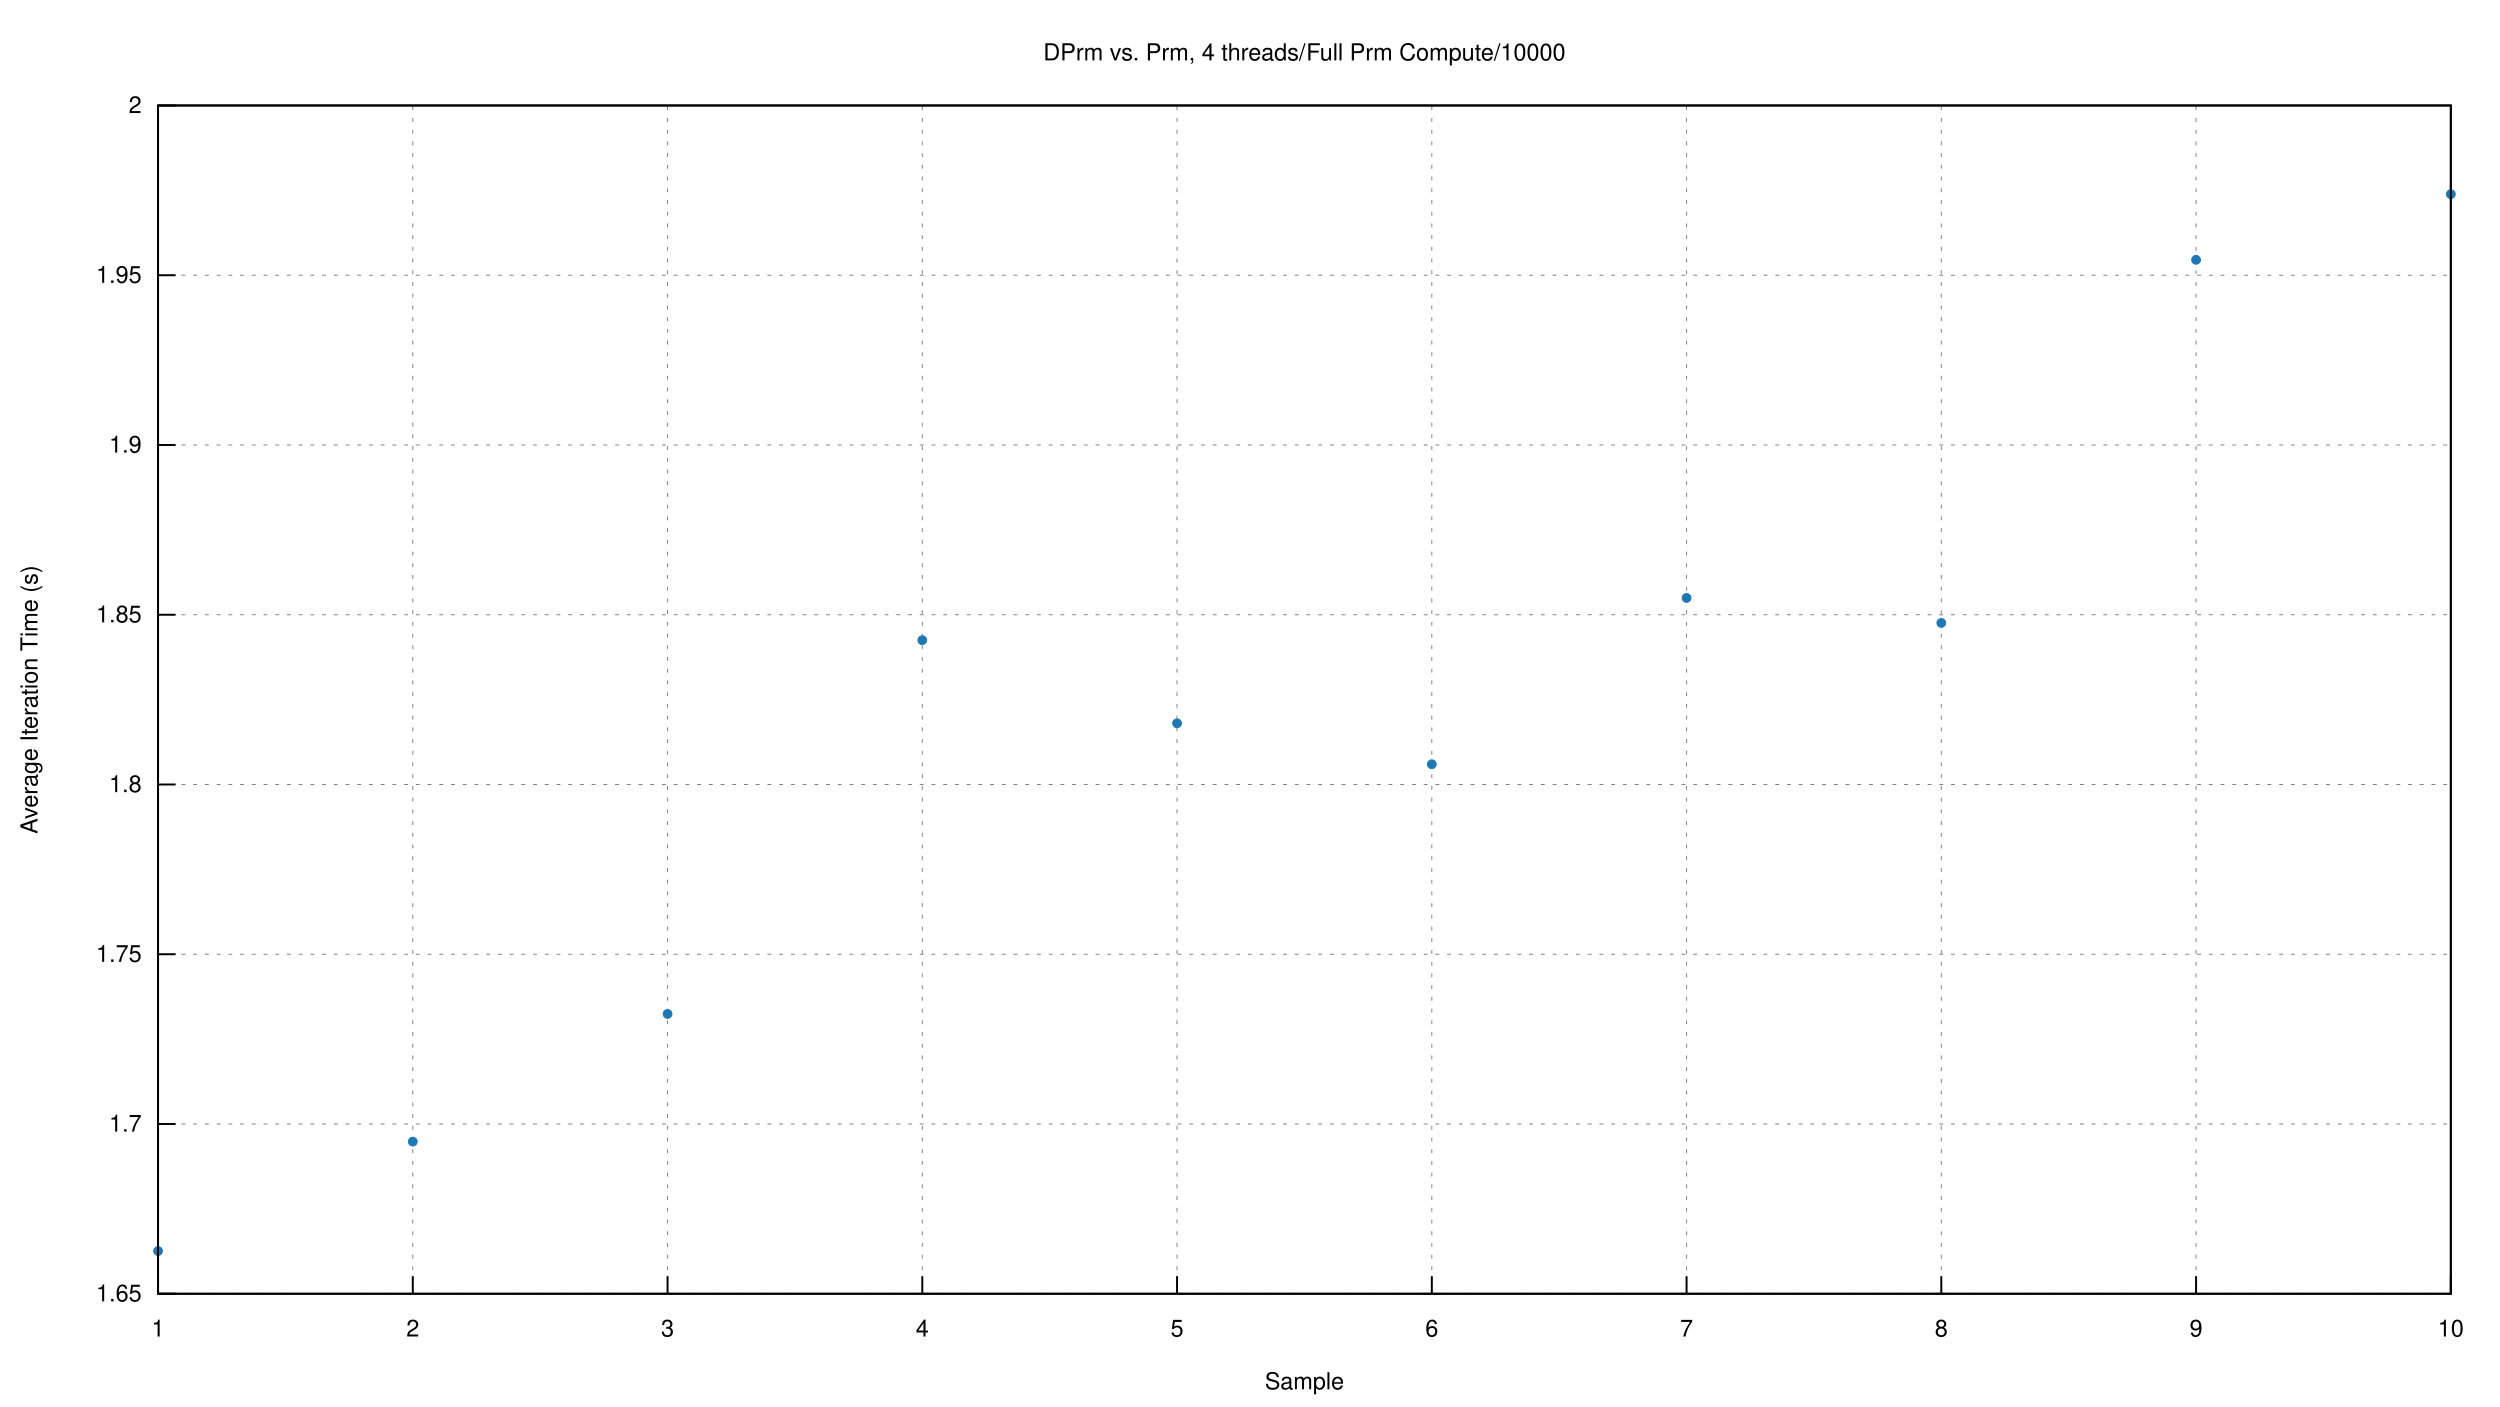
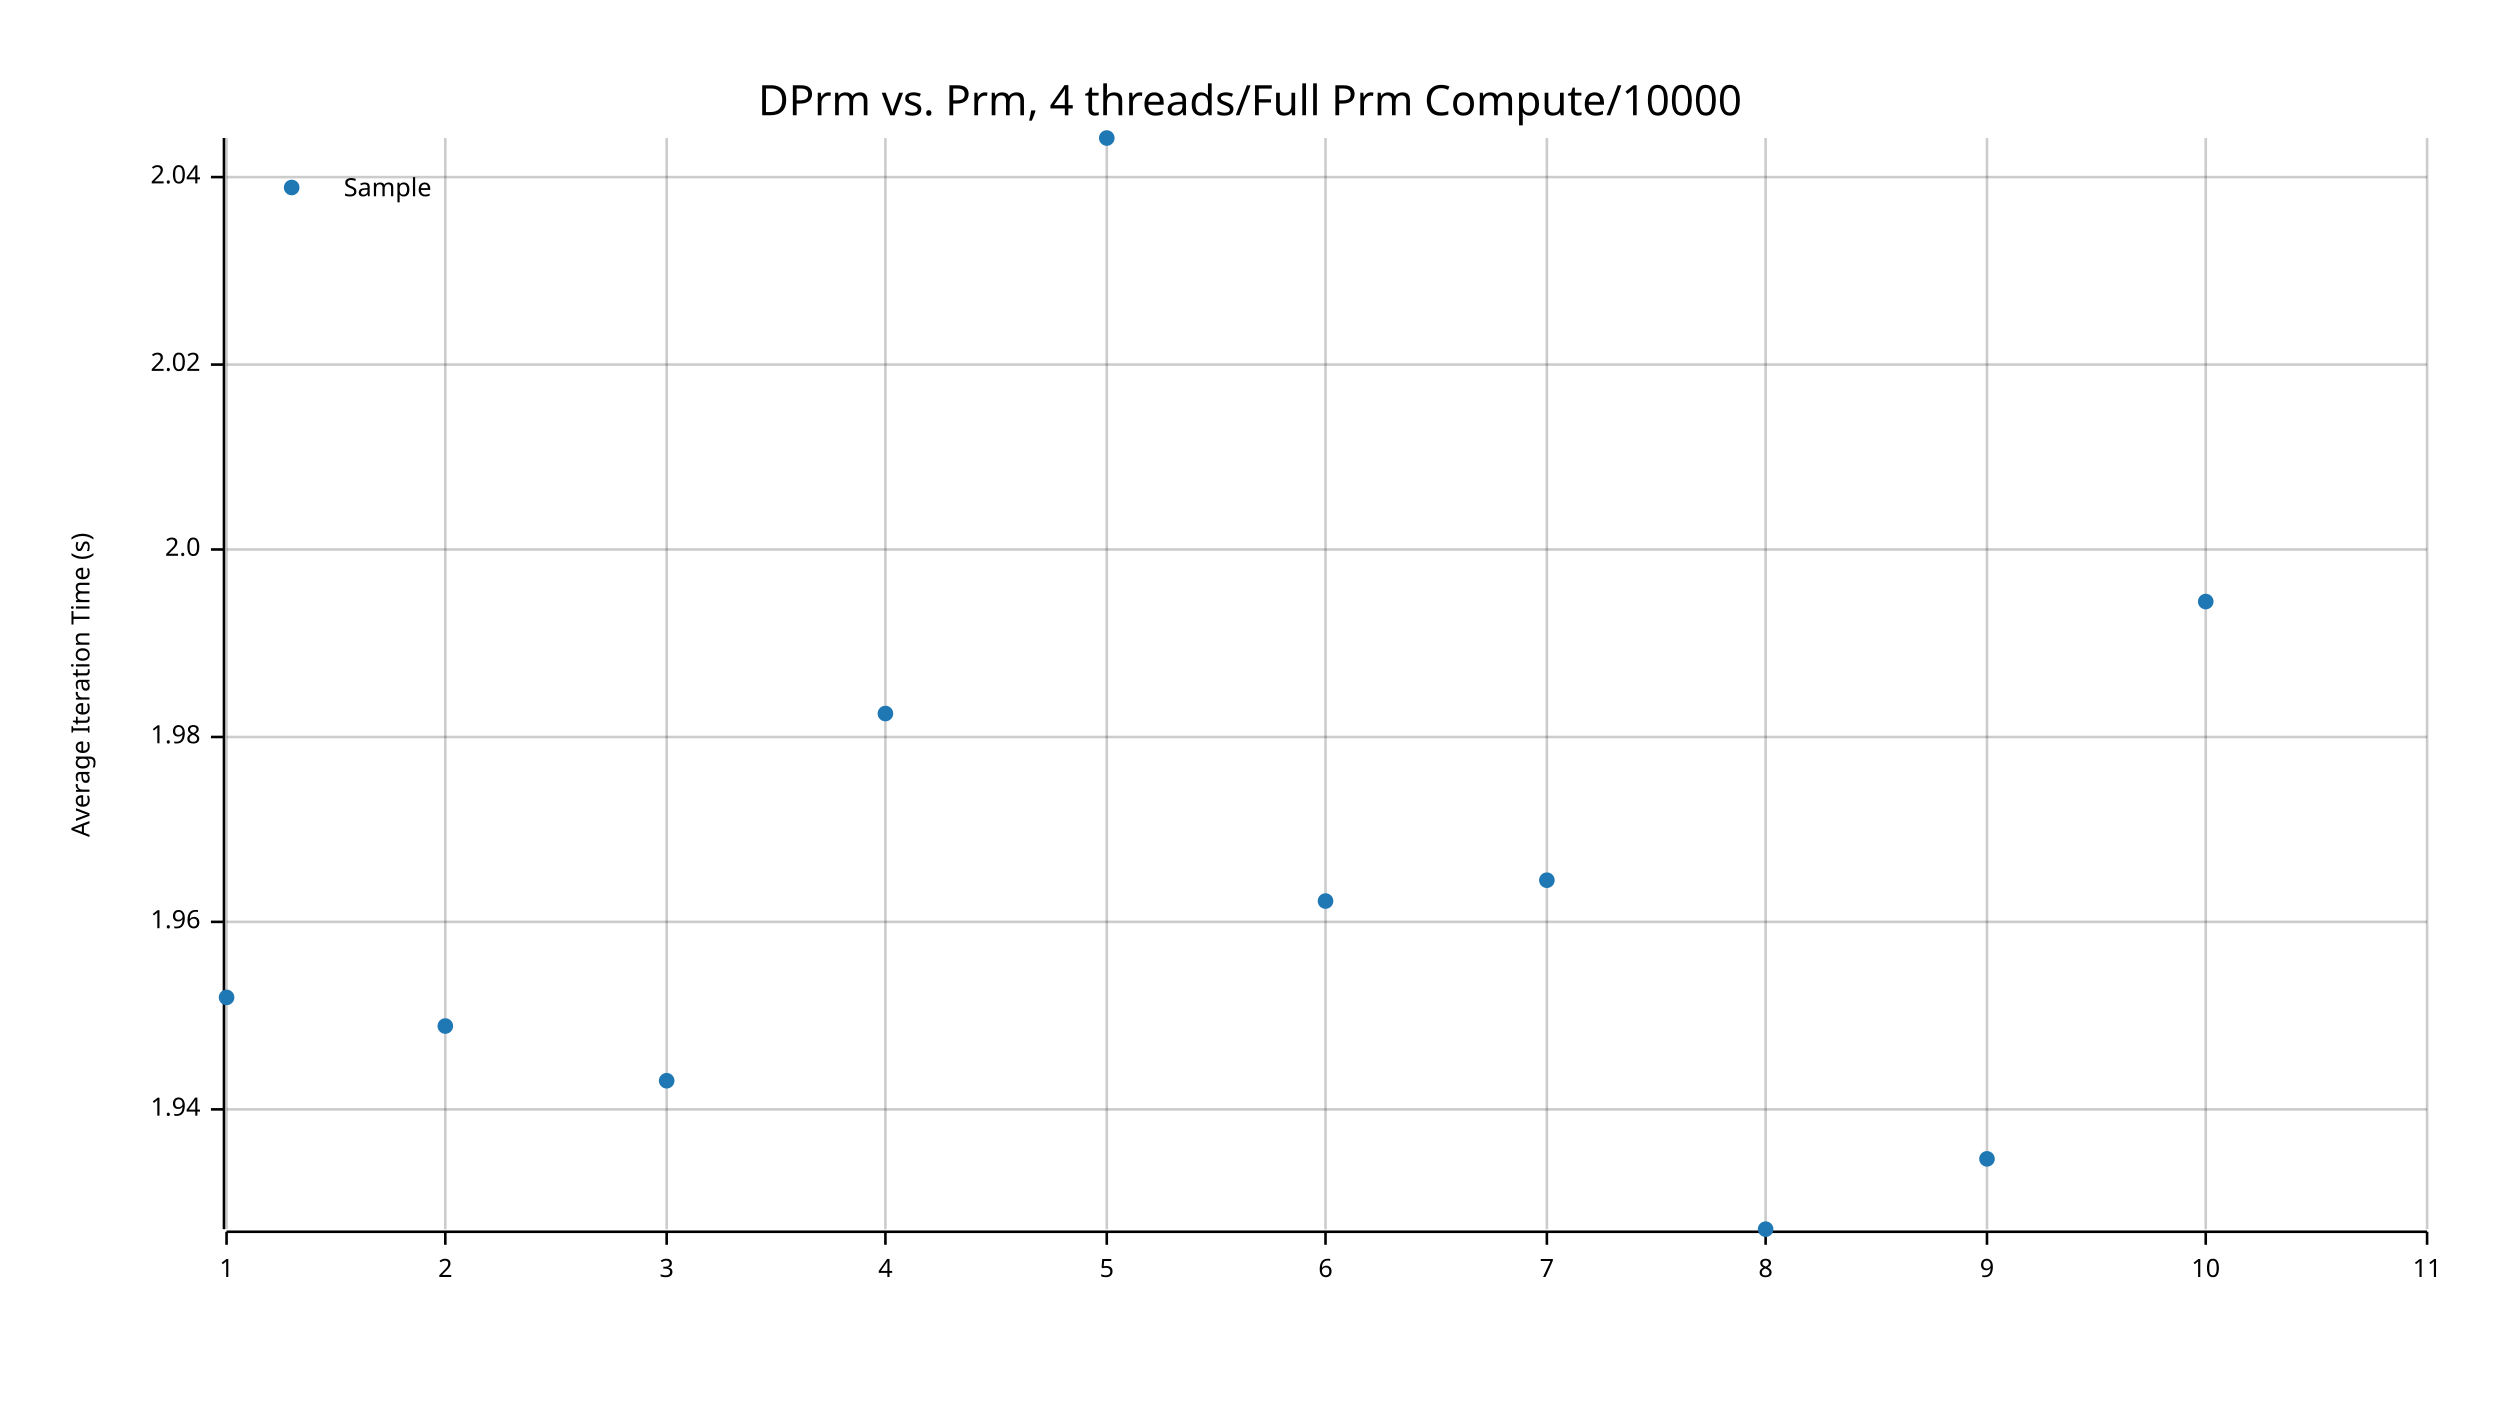
- <svg xmlns="http://www.w3.org/2000/svg" xmlns:xlink="http://www.w3.org/1999/xlink" viewBox="0 0 1280 720">
-   <g id="gnuplot_canvas">
-     <rect x="0" y="0" width="1280" height="720" fill="none" />
-     <defs>
-       <circle id="gpDot" r="0.5" stroke-width="0.5" stroke="currentColor" />
-       <path id="gpPt0" stroke-width="0.222" stroke="currentColor" d="M-1,0 h2 M0,-1 v2" />
-       <path id="gpPt1" stroke-width="0.222" stroke="currentColor" d="M-1,-1 L1,1 M1,-1 L-1,1" />
-       <path id="gpPt2" stroke-width="0.222" stroke="currentColor" d="M-1,0 L1,0 M0,-1 L0,1 M-1,-1 L1,1 M-1,1 L1,-1" />
-       <rect id="gpPt3" stroke-width="0.222" stroke="currentColor" x="-1" y="-1" width="2" height="2" />
-       <rect id="gpPt4" stroke-width="0.222" stroke="currentColor" fill="currentColor" x="-1" y="-1" width="2" height="2" />
-       <circle id="gpPt5" stroke-width="0.222" stroke="currentColor" cx="0" cy="0" r="1" />
-       <use xlink:href="#gpPt5" id="gpPt6" fill="currentColor" stroke="none" />
-       <path id="gpPt7" stroke-width="0.222" stroke="currentColor" d="M0,-1.33 L-1.33,0.67 L1.33,0.67 z" />
-       <use xlink:href="#gpPt7" id="gpPt8" fill="currentColor" stroke="none" />
-       <use xlink:href="#gpPt7" id="gpPt9" stroke="currentColor" transform="rotate(180)" />
-       <use xlink:href="#gpPt9" id="gpPt10" fill="currentColor" stroke="none" />
-       <use xlink:href="#gpPt3" id="gpPt11" stroke="currentColor" transform="rotate(45)" />
-       <use xlink:href="#gpPt11" id="gpPt12" fill="currentColor" stroke="none" />
-       <path id="gpPt13" stroke-width="0.222" stroke="currentColor" d="M0,1.330 L1.265,0.411 L0.782,-1.067 L-0.782,-1.076 L-1.265,0.411 z" />
-       <use xlink:href="#gpPt13" id="gpPt14" fill="currentColor" stroke="none" />
-       <filter id="textbox" filterUnits="objectBoundingBox" x="0" y="0" height="1" width="1">
-         <feFlood flood-color="white" flood-opacity="1" result="bgnd" />
-         <feComposite in="SourceGraphic" in2="bgnd" operator="atop" />
-       </filter>
-       <filter id="greybox" filterUnits="objectBoundingBox" x="0" y="0" height="1" width="1">
-         <feFlood flood-color="lightgrey" flood-opacity="1" result="grey" />
-         <feComposite in="SourceGraphic" in2="grey" operator="atop" />
-       </filter>
-     </defs>
-     <g fill="none" color="white" stroke="currentColor" stroke-width="1.00" stroke-linecap="butt" stroke-linejoin="miter">
- </g>
-     <g fill="none" color="black" stroke="currentColor" stroke-width="1.00" stroke-linecap="butt" stroke-linejoin="miter">
- </g>
-     <g fill="none" color="black" stroke="black" stroke-width="0.50" stroke-linecap="butt" stroke-linejoin="miter">
- </g>
-     <g fill="none" color="gray" stroke="currentColor" stroke-width="0.50" stroke-linecap="butt" stroke-linejoin="miter">
-       <path stroke="gray" stroke-dasharray="2,4" class="gridline" d="M80.92,662.40 L1254.82,662.40  " />
-     </g>
-     <g fill="none" color="gray" stroke="gray" stroke-width="1.00" stroke-linecap="butt" stroke-linejoin="miter">
- </g>
-     <g fill="none" color="black" stroke="currentColor" stroke-width="1.00" stroke-linecap="butt" stroke-linejoin="miter">
-       <path stroke="black" d="M80.92,662.40 L89.92,662.40  " />
-       <g transform="translate(72.53,666.30)" stroke="none" fill="black" font-family="Helvetica" font-size="12.00" text-anchor="end">
-         <text>
-           <tspan font-family="Helvetica"> 1.65</tspan>
-         </text>
-       </g>
-     </g>
-     <g fill="none" color="black" stroke="currentColor" stroke-width="1.00" stroke-linecap="butt" stroke-linejoin="miter">
- </g>
-     <g fill="none" color="black" stroke="black" stroke-width="0.50" stroke-linecap="butt" stroke-linejoin="miter">
- </g>
-     <g fill="none" color="gray" stroke="currentColor" stroke-width="0.50" stroke-linecap="butt" stroke-linejoin="miter">
-       <path stroke="gray" stroke-dasharray="2,4" class="gridline" d="M80.92,575.49 L1254.82,575.49  " />
-     </g>
-     <g fill="none" color="gray" stroke="gray" stroke-width="1.00" stroke-linecap="butt" stroke-linejoin="miter">
- </g>
-     <g fill="none" color="black" stroke="currentColor" stroke-width="1.00" stroke-linecap="butt" stroke-linejoin="miter">
-       <path stroke="black" d="M80.92,575.49 L89.92,575.49  " />
-       <g transform="translate(72.53,579.39)" stroke="none" fill="black" font-family="Helvetica" font-size="12.00" text-anchor="end">
-         <text>
-           <tspan font-family="Helvetica"> 1.7</tspan>
-         </text>
-       </g>
-     </g>
-     <g fill="none" color="black" stroke="currentColor" stroke-width="1.00" stroke-linecap="butt" stroke-linejoin="miter">
- </g>
-     <g fill="none" color="black" stroke="black" stroke-width="0.50" stroke-linecap="butt" stroke-linejoin="miter">
- </g>
-     <g fill="none" color="gray" stroke="currentColor" stroke-width="0.50" stroke-linecap="butt" stroke-linejoin="miter">
-       <path stroke="gray" stroke-dasharray="2,4" class="gridline" d="M80.92,488.57 L1254.82,488.57  " />
-     </g>
-     <g fill="none" color="gray" stroke="gray" stroke-width="1.00" stroke-linecap="butt" stroke-linejoin="miter">
- </g>
-     <g fill="none" color="black" stroke="currentColor" stroke-width="1.00" stroke-linecap="butt" stroke-linejoin="miter">
-       <path stroke="black" d="M80.92,488.57 L89.92,488.57  " />
-       <g transform="translate(72.53,492.47)" stroke="none" fill="black" font-family="Helvetica" font-size="12.00" text-anchor="end">
-         <text>
-           <tspan font-family="Helvetica"> 1.75</tspan>
-         </text>
-       </g>
-     </g>
-     <g fill="none" color="black" stroke="currentColor" stroke-width="1.00" stroke-linecap="butt" stroke-linejoin="miter">
- </g>
-     <g fill="none" color="black" stroke="black" stroke-width="0.50" stroke-linecap="butt" stroke-linejoin="miter">
- </g>
-     <g fill="none" color="gray" stroke="currentColor" stroke-width="0.50" stroke-linecap="butt" stroke-linejoin="miter">
-       <path stroke="gray" stroke-dasharray="2,4" class="gridline" d="M80.92,401.66 L1254.82,401.66  " />
-     </g>
-     <g fill="none" color="gray" stroke="gray" stroke-width="1.00" stroke-linecap="butt" stroke-linejoin="miter">
- </g>
-     <g fill="none" color="black" stroke="currentColor" stroke-width="1.00" stroke-linecap="butt" stroke-linejoin="miter">
-       <path stroke="black" d="M80.92,401.66 L89.92,401.66  " />
-       <g transform="translate(72.53,405.56)" stroke="none" fill="black" font-family="Helvetica" font-size="12.00" text-anchor="end">
-         <text>
-           <tspan font-family="Helvetica"> 1.8</tspan>
-         </text>
-       </g>
-     </g>
-     <g fill="none" color="black" stroke="currentColor" stroke-width="1.00" stroke-linecap="butt" stroke-linejoin="miter">
- </g>
-     <g fill="none" color="black" stroke="black" stroke-width="0.50" stroke-linecap="butt" stroke-linejoin="miter">
- </g>
-     <g fill="none" color="gray" stroke="currentColor" stroke-width="0.50" stroke-linecap="butt" stroke-linejoin="miter">
-       <path stroke="gray" stroke-dasharray="2,4" class="gridline" d="M80.92,314.75 L1254.82,314.75  " />
-     </g>
-     <g fill="none" color="gray" stroke="gray" stroke-width="1.00" stroke-linecap="butt" stroke-linejoin="miter">
- </g>
-     <g fill="none" color="black" stroke="currentColor" stroke-width="1.00" stroke-linecap="butt" stroke-linejoin="miter">
-       <path stroke="black" d="M80.92,314.75 L89.92,314.75  " />
-       <g transform="translate(72.53,318.65)" stroke="none" fill="black" font-family="Helvetica" font-size="12.00" text-anchor="end">
-         <text>
-           <tspan font-family="Helvetica"> 1.85</tspan>
-         </text>
-       </g>
-     </g>
-     <g fill="none" color="black" stroke="currentColor" stroke-width="1.00" stroke-linecap="butt" stroke-linejoin="miter">
- </g>
-     <g fill="none" color="black" stroke="black" stroke-width="0.50" stroke-linecap="butt" stroke-linejoin="miter">
- </g>
-     <g fill="none" color="gray" stroke="currentColor" stroke-width="0.50" stroke-linecap="butt" stroke-linejoin="miter">
-       <path stroke="gray" stroke-dasharray="2,4" class="gridline" d="M80.92,227.84 L1254.82,227.84  " />
-     </g>
-     <g fill="none" color="gray" stroke="gray" stroke-width="1.00" stroke-linecap="butt" stroke-linejoin="miter">
- </g>
-     <g fill="none" color="black" stroke="currentColor" stroke-width="1.00" stroke-linecap="butt" stroke-linejoin="miter">
-       <path stroke="black" d="M80.92,227.84 L89.92,227.84  " />
-       <g transform="translate(72.53,231.74)" stroke="none" fill="black" font-family="Helvetica" font-size="12.00" text-anchor="end">
-         <text>
-           <tspan font-family="Helvetica"> 1.9</tspan>
-         </text>
-       </g>
-     </g>
-     <g fill="none" color="black" stroke="currentColor" stroke-width="1.00" stroke-linecap="butt" stroke-linejoin="miter">
- </g>
-     <g fill="none" color="black" stroke="black" stroke-width="0.50" stroke-linecap="butt" stroke-linejoin="miter">
- </g>
-     <g fill="none" color="gray" stroke="currentColor" stroke-width="0.50" stroke-linecap="butt" stroke-linejoin="miter">
-       <path stroke="gray" stroke-dasharray="2,4" class="gridline" d="M80.92,140.92 L1254.82,140.92  " />
-     </g>
-     <g fill="none" color="gray" stroke="gray" stroke-width="1.00" stroke-linecap="butt" stroke-linejoin="miter">
- </g>
-     <g fill="none" color="black" stroke="currentColor" stroke-width="1.00" stroke-linecap="butt" stroke-linejoin="miter">
-       <path stroke="black" d="M80.92,140.92 L89.92,140.92  " />
-       <g transform="translate(72.53,144.82)" stroke="none" fill="black" font-family="Helvetica" font-size="12.00" text-anchor="end">
-         <text>
-           <tspan font-family="Helvetica"> 1.95</tspan>
-         </text>
-       </g>
-     </g>
-     <g fill="none" color="black" stroke="currentColor" stroke-width="1.00" stroke-linecap="butt" stroke-linejoin="miter">
- </g>
-     <g fill="none" color="black" stroke="black" stroke-width="0.50" stroke-linecap="butt" stroke-linejoin="miter">
- </g>
-     <g fill="none" color="gray" stroke="currentColor" stroke-width="0.50" stroke-linecap="butt" stroke-linejoin="miter">
-       <path stroke="gray" stroke-dasharray="2,4" class="gridline" d="M80.92,54.01 L1254.82,54.01  " />
-     </g>
-     <g fill="none" color="gray" stroke="gray" stroke-width="1.00" stroke-linecap="butt" stroke-linejoin="miter">
- </g>
-     <g fill="none" color="black" stroke="currentColor" stroke-width="1.00" stroke-linecap="butt" stroke-linejoin="miter">
-       <path stroke="black" d="M80.92,54.01 L89.92,54.01  " />
-       <g transform="translate(72.53,57.91)" stroke="none" fill="black" font-family="Helvetica" font-size="12.00" text-anchor="end">
-         <text>
-           <tspan font-family="Helvetica"> 2</tspan>
-         </text>
-       </g>
-     </g>
-     <g fill="none" color="black" stroke="currentColor" stroke-width="1.00" stroke-linecap="butt" stroke-linejoin="miter">
- </g>
-     <g fill="none" color="black" stroke="black" stroke-width="0.50" stroke-linecap="butt" stroke-linejoin="miter">
- </g>
-     <g fill="none" color="gray" stroke="currentColor" stroke-width="0.50" stroke-linecap="butt" stroke-linejoin="miter">
-       <path stroke="gray" stroke-dasharray="2,4" class="gridline" d="M80.92,662.40 L80.92,54.01  " />
-     </g>
-     <g fill="none" color="gray" stroke="gray" stroke-width="1.00" stroke-linecap="butt" stroke-linejoin="miter">
- </g>
-     <g fill="none" color="black" stroke="currentColor" stroke-width="1.00" stroke-linecap="butt" stroke-linejoin="miter">
-       <path stroke="black" d="M80.92,662.40 L80.92,653.40  " />
-       <g transform="translate(80.92,684.30)" stroke="none" fill="black" font-family="Helvetica" font-size="12.00" text-anchor="middle">
-         <text>
-           <tspan font-family="Helvetica"> 1</tspan>
-         </text>
-       </g>
-     </g>
-     <g fill="none" color="black" stroke="currentColor" stroke-width="1.00" stroke-linecap="butt" stroke-linejoin="miter">
- </g>
-     <g fill="none" color="black" stroke="black" stroke-width="0.50" stroke-linecap="butt" stroke-linejoin="miter">
- </g>
-     <g fill="none" color="gray" stroke="currentColor" stroke-width="0.50" stroke-linecap="butt" stroke-linejoin="miter">
-       <path stroke="gray" stroke-dasharray="2,4" class="gridline" d="M211.35,662.40 L211.35,54.01  " />
-     </g>
-     <g fill="none" color="gray" stroke="gray" stroke-width="1.00" stroke-linecap="butt" stroke-linejoin="miter">
- </g>
-     <g fill="none" color="black" stroke="currentColor" stroke-width="1.00" stroke-linecap="butt" stroke-linejoin="miter">
-       <path stroke="black" d="M211.35,662.40 L211.35,653.40  " />
-       <g transform="translate(211.35,684.30)" stroke="none" fill="black" font-family="Helvetica" font-size="12.00" text-anchor="middle">
-         <text>
-           <tspan font-family="Helvetica"> 2</tspan>
-         </text>
-       </g>
-     </g>
-     <g fill="none" color="black" stroke="currentColor" stroke-width="1.00" stroke-linecap="butt" stroke-linejoin="miter">
- </g>
-     <g fill="none" color="black" stroke="black" stroke-width="0.50" stroke-linecap="butt" stroke-linejoin="miter">
- </g>
-     <g fill="none" color="gray" stroke="currentColor" stroke-width="0.50" stroke-linecap="butt" stroke-linejoin="miter">
-       <path stroke="gray" stroke-dasharray="2,4" class="gridline" d="M341.79,662.40 L341.79,54.01  " />
-     </g>
-     <g fill="none" color="gray" stroke="gray" stroke-width="1.00" stroke-linecap="butt" stroke-linejoin="miter">
- </g>
-     <g fill="none" color="black" stroke="currentColor" stroke-width="1.00" stroke-linecap="butt" stroke-linejoin="miter">
-       <path stroke="black" d="M341.79,662.40 L341.79,653.40  " />
-       <g transform="translate(341.79,684.30)" stroke="none" fill="black" font-family="Helvetica" font-size="12.00" text-anchor="middle">
-         <text>
-           <tspan font-family="Helvetica"> 3</tspan>
-         </text>
-       </g>
-     </g>
-     <g fill="none" color="black" stroke="currentColor" stroke-width="1.00" stroke-linecap="butt" stroke-linejoin="miter">
- </g>
-     <g fill="none" color="black" stroke="black" stroke-width="0.50" stroke-linecap="butt" stroke-linejoin="miter">
- </g>
-     <g fill="none" color="gray" stroke="currentColor" stroke-width="0.50" stroke-linecap="butt" stroke-linejoin="miter">
-       <path stroke="gray" stroke-dasharray="2,4" class="gridline" d="M472.22,662.40 L472.22,54.01  " />
-     </g>
-     <g fill="none" color="gray" stroke="gray" stroke-width="1.00" stroke-linecap="butt" stroke-linejoin="miter">
- </g>
-     <g fill="none" color="black" stroke="currentColor" stroke-width="1.00" stroke-linecap="butt" stroke-linejoin="miter">
-       <path stroke="black" d="M472.22,662.40 L472.22,653.40  " />
-       <g transform="translate(472.22,684.30)" stroke="none" fill="black" font-family="Helvetica" font-size="12.00" text-anchor="middle">
-         <text>
-           <tspan font-family="Helvetica"> 4</tspan>
-         </text>
-       </g>
-     </g>
-     <g fill="none" color="black" stroke="currentColor" stroke-width="1.00" stroke-linecap="butt" stroke-linejoin="miter">
- </g>
-     <g fill="none" color="black" stroke="black" stroke-width="0.50" stroke-linecap="butt" stroke-linejoin="miter">
- </g>
-     <g fill="none" color="gray" stroke="currentColor" stroke-width="0.50" stroke-linecap="butt" stroke-linejoin="miter">
-       <path stroke="gray" stroke-dasharray="2,4" class="gridline" d="M602.65,662.40 L602.65,54.01  " />
-     </g>
-     <g fill="none" color="gray" stroke="gray" stroke-width="1.00" stroke-linecap="butt" stroke-linejoin="miter">
- </g>
-     <g fill="none" color="black" stroke="currentColor" stroke-width="1.00" stroke-linecap="butt" stroke-linejoin="miter">
-       <path stroke="black" d="M602.65,662.40 L602.65,653.40  " />
-       <g transform="translate(602.65,684.30)" stroke="none" fill="black" font-family="Helvetica" font-size="12.00" text-anchor="middle">
-         <text>
-           <tspan font-family="Helvetica"> 5</tspan>
-         </text>
-       </g>
-     </g>
-     <g fill="none" color="black" stroke="currentColor" stroke-width="1.00" stroke-linecap="butt" stroke-linejoin="miter">
- </g>
-     <g fill="none" color="black" stroke="black" stroke-width="0.50" stroke-linecap="butt" stroke-linejoin="miter">
- </g>
-     <g fill="none" color="gray" stroke="currentColor" stroke-width="0.50" stroke-linecap="butt" stroke-linejoin="miter">
-       <path stroke="gray" stroke-dasharray="2,4" class="gridline" d="M733.09,662.40 L733.09,54.01  " />
-     </g>
-     <g fill="none" color="gray" stroke="gray" stroke-width="1.00" stroke-linecap="butt" stroke-linejoin="miter">
- </g>
-     <g fill="none" color="black" stroke="currentColor" stroke-width="1.00" stroke-linecap="butt" stroke-linejoin="miter">
-       <path stroke="black" d="M733.09,662.40 L733.09,653.40  " />
-       <g transform="translate(733.09,684.30)" stroke="none" fill="black" font-family="Helvetica" font-size="12.00" text-anchor="middle">
-         <text>
-           <tspan font-family="Helvetica"> 6</tspan>
-         </text>
-       </g>
-     </g>
-     <g fill="none" color="black" stroke="currentColor" stroke-width="1.00" stroke-linecap="butt" stroke-linejoin="miter">
- </g>
-     <g fill="none" color="black" stroke="black" stroke-width="0.50" stroke-linecap="butt" stroke-linejoin="miter">
- </g>
-     <g fill="none" color="gray" stroke="currentColor" stroke-width="0.50" stroke-linecap="butt" stroke-linejoin="miter">
-       <path stroke="gray" stroke-dasharray="2,4" class="gridline" d="M863.52,662.40 L863.52,54.01  " />
-     </g>
-     <g fill="none" color="gray" stroke="gray" stroke-width="1.00" stroke-linecap="butt" stroke-linejoin="miter">
- </g>
-     <g fill="none" color="black" stroke="currentColor" stroke-width="1.00" stroke-linecap="butt" stroke-linejoin="miter">
-       <path stroke="black" d="M863.52,662.40 L863.52,653.40  " />
-       <g transform="translate(863.52,684.30)" stroke="none" fill="black" font-family="Helvetica" font-size="12.00" text-anchor="middle">
-         <text>
-           <tspan font-family="Helvetica"> 7</tspan>
-         </text>
-       </g>
-     </g>
-     <g fill="none" color="black" stroke="currentColor" stroke-width="1.00" stroke-linecap="butt" stroke-linejoin="miter">
- </g>
-     <g fill="none" color="black" stroke="black" stroke-width="0.50" stroke-linecap="butt" stroke-linejoin="miter">
- </g>
-     <g fill="none" color="gray" stroke="currentColor" stroke-width="0.50" stroke-linecap="butt" stroke-linejoin="miter">
-       <path stroke="gray" stroke-dasharray="2,4" class="gridline" d="M993.95,662.40 L993.95,54.01  " />
-     </g>
-     <g fill="none" color="gray" stroke="gray" stroke-width="1.00" stroke-linecap="butt" stroke-linejoin="miter">
- </g>
-     <g fill="none" color="black" stroke="currentColor" stroke-width="1.00" stroke-linecap="butt" stroke-linejoin="miter">
-       <path stroke="black" d="M993.95,662.40 L993.95,653.40  " />
-       <g transform="translate(993.95,684.30)" stroke="none" fill="black" font-family="Helvetica" font-size="12.00" text-anchor="middle">
-         <text>
-           <tspan font-family="Helvetica"> 8</tspan>
-         </text>
-       </g>
-     </g>
-     <g fill="none" color="black" stroke="currentColor" stroke-width="1.00" stroke-linecap="butt" stroke-linejoin="miter">
- </g>
-     <g fill="none" color="black" stroke="black" stroke-width="0.50" stroke-linecap="butt" stroke-linejoin="miter">
- </g>
-     <g fill="none" color="gray" stroke="currentColor" stroke-width="0.50" stroke-linecap="butt" stroke-linejoin="miter">
-       <path stroke="gray" stroke-dasharray="2,4" class="gridline" d="M1124.39,662.40 L1124.39,54.01  " />
-     </g>
-     <g fill="none" color="gray" stroke="gray" stroke-width="1.00" stroke-linecap="butt" stroke-linejoin="miter">
- </g>
-     <g fill="none" color="black" stroke="currentColor" stroke-width="1.00" stroke-linecap="butt" stroke-linejoin="miter">
-       <path stroke="black" d="M1124.39,662.40 L1124.39,653.40  " />
-       <g transform="translate(1124.39,684.30)" stroke="none" fill="black" font-family="Helvetica" font-size="12.00" text-anchor="middle">
-         <text>
-           <tspan font-family="Helvetica"> 9</tspan>
-         </text>
-       </g>
-     </g>
-     <g fill="none" color="black" stroke="currentColor" stroke-width="1.00" stroke-linecap="butt" stroke-linejoin="miter">
- </g>
-     <g fill="none" color="black" stroke="black" stroke-width="0.50" stroke-linecap="butt" stroke-linejoin="miter">
- </g>
-     <g fill="none" color="gray" stroke="currentColor" stroke-width="0.50" stroke-linecap="butt" stroke-linejoin="miter">
-       <path stroke="gray" stroke-dasharray="2,4" class="gridline" d="M1254.82,662.40 L1254.82,54.01  " />
-     </g>
-     <g fill="none" color="gray" stroke="gray" stroke-width="1.00" stroke-linecap="butt" stroke-linejoin="miter">
- </g>
-     <g fill="none" color="black" stroke="currentColor" stroke-width="1.00" stroke-linecap="butt" stroke-linejoin="miter">
-       <path stroke="black" d="M1254.82,662.40 L1254.82,653.40  " />
-       <g transform="translate(1254.82,684.30)" stroke="none" fill="black" font-family="Helvetica" font-size="12.00" text-anchor="middle">
-         <text>
-           <tspan font-family="Helvetica"> 10</tspan>
-         </text>
-       </g>
-     </g>
-     <g fill="none" color="black" stroke="currentColor" stroke-width="1.00" stroke-linecap="butt" stroke-linejoin="miter">
- </g>
-     <g fill="none" color="black" stroke="currentColor" stroke-width="1.00" stroke-linecap="butt" stroke-linejoin="miter">
-       <path stroke="black" d="M80.92,54.01 L80.92,662.40 L1254.82,662.40 L1254.82,54.01 L80.92,54.01 Z  " />
-     </g>
-     <g fill="none" color="black" stroke="currentColor" stroke-width="1.00" stroke-linecap="butt" stroke-linejoin="miter">
- </g>
-     <g id="gnuplot_plot_1" fill="none">
-       <g fill="none" color="black" stroke="currentColor" stroke-width="1.00" stroke-linecap="butt" stroke-linejoin="miter">
-         <use xlink:href="#gpPt6" transform="translate(80.92,640.54) scale(2.25)" color="rgb( 31, 120, 180)" />
-         <use xlink:href="#gpPt6" transform="translate(211.35,584.50) scale(2.25)" color="rgb( 31, 120, 180)" />
-         <use xlink:href="#gpPt6" transform="translate(341.79,519.13) scale(2.25)" color="rgb( 31, 120, 180)" />
-         <use xlink:href="#gpPt6" transform="translate(472.22,327.77) scale(2.25)" color="rgb( 31, 120, 180)" />
-         <use xlink:href="#gpPt6" transform="translate(602.65,370.33) scale(2.25)" color="rgb( 31, 120, 180)" />
-         <use xlink:href="#gpPt6" transform="translate(733.09,391.29) scale(2.25)" color="rgb( 31, 120, 180)" />
-         <use xlink:href="#gpPt6" transform="translate(863.52,306.14) scale(2.25)" color="rgb( 31, 120, 180)" />
-         <use xlink:href="#gpPt6" transform="translate(993.95,318.95) scale(2.25)" color="rgb( 31, 120, 180)" />
-         <use xlink:href="#gpPt6" transform="translate(1124.39,133.03) scale(2.25)" color="rgb( 31, 120, 180)" />
-         <use xlink:href="#gpPt6" transform="translate(1254.82,99.40) scale(2.25)" color="rgb( 31, 120, 180)" />
-       </g>
-     </g>
-     <g fill="none" color="white" stroke="rgb( 31, 120, 180)" stroke-width="2.00" stroke-linecap="butt" stroke-linejoin="miter">
- </g>
-     <g fill="none" color="black" stroke="currentColor" stroke-width="2.00" stroke-linecap="butt" stroke-linejoin="miter">
- </g>
-     <g fill="none" color="black" stroke="black" stroke-width="1.00" stroke-linecap="butt" stroke-linejoin="miter">
- </g>
-     <g fill="none" color="black" stroke="currentColor" stroke-width="1.00" stroke-linecap="butt" stroke-linejoin="miter">
-       <path stroke="black" d="M80.92,54.01 L80.92,662.40 L1254.82,662.40 L1254.82,54.01 L80.92,54.01 Z  " />
-       <g transform="translate(19.18,358.21) rotate(270.00)" stroke="none" fill="black" font-family="Helvetica" font-size="12.00" text-anchor="middle">
-         <text>
-           <tspan font-family="Helvetica">Average Iteration Time (s)</tspan>
-         </text>
-       </g>
-     </g>
-     <g fill="none" color="black" stroke="currentColor" stroke-width="1.00" stroke-linecap="butt" stroke-linejoin="miter">
-       <g transform="translate(667.87,711.30)" stroke="none" fill="black" font-family="Helvetica" font-size="12.00" text-anchor="middle">
-         <text>
-           <tspan font-family="Helvetica">Sample</tspan>
-         </text>
-       </g>
-     </g>
-     <g fill="none" color="black" stroke="currentColor" stroke-width="1.00" stroke-linecap="butt" stroke-linejoin="miter">
- </g>
-     <g fill="none" color="black" stroke="currentColor" stroke-width="1.00" stroke-linecap="butt" stroke-linejoin="miter">
-       <g transform="translate(667.87,30.91)" stroke="none" fill="black" font-family="Helvetica" font-size="12.00" text-anchor="middle">
-         <text>
-           <tspan font-family="Helvetica">DPrm vs. Prm, 4 threads/Full Prm Compute/10000</tspan>
-         </text>
-       </g>
-     </g>
-     <g fill="none" color="black" stroke="currentColor" stroke-width="1.00" stroke-linecap="butt" stroke-linejoin="miter">
- </g>
-   </g>
+ <svg xmlns="http://www.w3.org/2000/svg" width="960" height="540" viewBox="0 0 960 540">
+   <text x="480" y="32" dy="0.76em" text-anchor="middle" font-family="sans-serif" font-size="16.129" opacity="1" fill="#000000">
+ DPrm vs. Prm, 4 threads/Full Prm Compute/10000
+ </text>
+   <text x="27" y="263" dy="0.76em" text-anchor="middle" font-family="sans-serif" font-size="9.677" opacity="1" fill="#000000" transform="rotate(270, 27, 263)">
+ Average Iteration Time (s)
+ </text>
+   <line opacity="0.2" stroke="#000000" stroke-width="1" x1="87" y1="472" x2="87" y2="53" />
+   <line opacity="0.2" stroke="#000000" stroke-width="1" x1="171" y1="472" x2="171" y2="53" />
+   <line opacity="0.2" stroke="#000000" stroke-width="1" x1="256" y1="472" x2="256" y2="53" />
+   <line opacity="0.2" stroke="#000000" stroke-width="1" x1="340" y1="472" x2="340" y2="53" />
+   <line opacity="0.2" stroke="#000000" stroke-width="1" x1="425" y1="472" x2="425" y2="53" />
+   <line opacity="0.2" stroke="#000000" stroke-width="1" x1="509" y1="472" x2="509" y2="53" />
+   <line opacity="0.2" stroke="#000000" stroke-width="1" x1="594" y1="472" x2="594" y2="53" />
+   <line opacity="0.2" stroke="#000000" stroke-width="1" x1="678" y1="472" x2="678" y2="53" />
+   <line opacity="0.2" stroke="#000000" stroke-width="1" x1="763" y1="472" x2="763" y2="53" />
+   <line opacity="0.2" stroke="#000000" stroke-width="1" x1="847" y1="472" x2="847" y2="53" />
+   <line opacity="0.2" stroke="#000000" stroke-width="1" x1="932" y1="472" x2="932" y2="53" />
+   <line opacity="0.2" stroke="#000000" stroke-width="1" x1="87" y1="426" x2="932" y2="426" />
+   <line opacity="0.2" stroke="#000000" stroke-width="1" x1="87" y1="354" x2="932" y2="354" />
+   <line opacity="0.2" stroke="#000000" stroke-width="1" x1="87" y1="283" x2="932" y2="283" />
+   <line opacity="0.2" stroke="#000000" stroke-width="1" x1="87" y1="211" x2="932" y2="211" />
+   <line opacity="0.2" stroke="#000000" stroke-width="1" x1="87" y1="140" x2="932" y2="140" />
+   <line opacity="0.2" stroke="#000000" stroke-width="1" x1="87" y1="68" x2="932" y2="68" />
+   <polyline fill="none" opacity="1" stroke="#000000" stroke-width="1" points="86,53 86,472 " />
+   <text x="77" y="426" dy="0.5ex" text-anchor="end" font-family="sans-serif" font-size="9.677" opacity="1" fill="#000000">
+ 1.94
+ </text>
+   <polyline fill="none" opacity="1" stroke="#000000" stroke-width="1" points="81,426 86,426 " />
+   <text x="77" y="354" dy="0.5ex" text-anchor="end" font-family="sans-serif" font-size="9.677" opacity="1" fill="#000000">
+ 1.96
+ </text>
+   <polyline fill="none" opacity="1" stroke="#000000" stroke-width="1" points="81,354 86,354 " />
+   <text x="77" y="283" dy="0.5ex" text-anchor="end" font-family="sans-serif" font-size="9.677" opacity="1" fill="#000000">
+ 1.98
+ </text>
+   <polyline fill="none" opacity="1" stroke="#000000" stroke-width="1" points="81,283 86,283 " />
+   <text x="77" y="211" dy="0.5ex" text-anchor="end" font-family="sans-serif" font-size="9.677" opacity="1" fill="#000000">
+ 2.0
+ </text>
+   <polyline fill="none" opacity="1" stroke="#000000" stroke-width="1" points="81,211 86,211 " />
+   <text x="77" y="140" dy="0.5ex" text-anchor="end" font-family="sans-serif" font-size="9.677" opacity="1" fill="#000000">
+ 2.02
+ </text>
+   <polyline fill="none" opacity="1" stroke="#000000" stroke-width="1" points="81,140 86,140 " />
+   <text x="77" y="68" dy="0.5ex" text-anchor="end" font-family="sans-serif" font-size="9.677" opacity="1" fill="#000000">
+ 2.04
+ </text>
+   <polyline fill="none" opacity="1" stroke="#000000" stroke-width="1" points="81,68 86,68 " />
+   <polyline fill="none" opacity="1" stroke="#000000" stroke-width="1" points="87,473 932,473 " />
+   <text x="87" y="483" dy="0.76em" text-anchor="middle" font-family="sans-serif" font-size="9.677" opacity="1" fill="#000000">
+ 1
+ </text>
+   <polyline fill="none" opacity="1" stroke="#000000" stroke-width="1" points="87,473 87,478 " />
+   <text x="171" y="483" dy="0.76em" text-anchor="middle" font-family="sans-serif" font-size="9.677" opacity="1" fill="#000000">
+ 2
+ </text>
+   <polyline fill="none" opacity="1" stroke="#000000" stroke-width="1" points="171,473 171,478 " />
+   <text x="256" y="483" dy="0.76em" text-anchor="middle" font-family="sans-serif" font-size="9.677" opacity="1" fill="#000000">
+ 3
+ </text>
+   <polyline fill="none" opacity="1" stroke="#000000" stroke-width="1" points="256,473 256,478 " />
+   <text x="340" y="483" dy="0.76em" text-anchor="middle" font-family="sans-serif" font-size="9.677" opacity="1" fill="#000000">
+ 4
+ </text>
+   <polyline fill="none" opacity="1" stroke="#000000" stroke-width="1" points="340,473 340,478 " />
+   <text x="425" y="483" dy="0.76em" text-anchor="middle" font-family="sans-serif" font-size="9.677" opacity="1" fill="#000000">
+ 5
+ </text>
+   <polyline fill="none" opacity="1" stroke="#000000" stroke-width="1" points="425,473 425,478 " />
+   <text x="509" y="483" dy="0.76em" text-anchor="middle" font-family="sans-serif" font-size="9.677" opacity="1" fill="#000000">
+ 6
+ </text>
+   <polyline fill="none" opacity="1" stroke="#000000" stroke-width="1" points="509,473 509,478 " />
+   <text x="594" y="483" dy="0.76em" text-anchor="middle" font-family="sans-serif" font-size="9.677" opacity="1" fill="#000000">
+ 7
+ </text>
+   <polyline fill="none" opacity="1" stroke="#000000" stroke-width="1" points="594,473 594,478 " />
+   <text x="678" y="483" dy="0.76em" text-anchor="middle" font-family="sans-serif" font-size="9.677" opacity="1" fill="#000000">
+ 8
+ </text>
+   <polyline fill="none" opacity="1" stroke="#000000" stroke-width="1" points="678,473 678,478 " />
+   <text x="763" y="483" dy="0.76em" text-anchor="middle" font-family="sans-serif" font-size="9.677" opacity="1" fill="#000000">
+ 9
+ </text>
+   <polyline fill="none" opacity="1" stroke="#000000" stroke-width="1" points="763,473 763,478 " />
+   <text x="847" y="483" dy="0.76em" text-anchor="middle" font-family="sans-serif" font-size="9.677" opacity="1" fill="#000000">
+ 10
+ </text>
+   <polyline fill="none" opacity="1" stroke="#000000" stroke-width="1" points="847,473 847,478 " />
+   <text x="932" y="483" dy="0.76em" text-anchor="middle" font-family="sans-serif" font-size="9.677" opacity="1" fill="#000000">
+ 11
+ </text>
+   <polyline fill="none" opacity="1" stroke="#000000" stroke-width="1" points="932,473 932,478 " />
+   <circle cx="87" cy="383" r="3" opacity="1" fill="#1F78B4" stroke="none" stroke-width="1" />
+   <circle cx="171" cy="394" r="3" opacity="1" fill="#1F78B4" stroke="none" stroke-width="1" />
+   <circle cx="256" cy="415" r="3" opacity="1" fill="#1F78B4" stroke="none" stroke-width="1" />
+   <circle cx="340" cy="274" r="3" opacity="1" fill="#1F78B4" stroke="none" stroke-width="1" />
+   <circle cx="425" cy="53" r="3" opacity="1" fill="#1F78B4" stroke="none" stroke-width="1" />
+   <circle cx="509" cy="346" r="3" opacity="1" fill="#1F78B4" stroke="none" stroke-width="1" />
+   <circle cx="594" cy="338" r="3" opacity="1" fill="#1F78B4" stroke="none" stroke-width="1" />
+   <circle cx="678" cy="472" r="3" opacity="1" fill="#1F78B4" stroke="none" stroke-width="1" />
+   <circle cx="763" cy="445" r="3" opacity="1" fill="#1F78B4" stroke="none" stroke-width="1" />
+   <circle cx="847" cy="231" r="3" opacity="1" fill="#1F78B4" stroke="none" stroke-width="1" />
+   <text x="132" y="68" dy="0.76em" text-anchor="start" font-family="sans-serif" font-size="9.677" opacity="1" fill="#000000">
+ Sample
+ </text>
+   <circle cx="112" cy="72" r="3" opacity="1" fill="#1F78B4" stroke="none" stroke-width="1" />
</svg>
